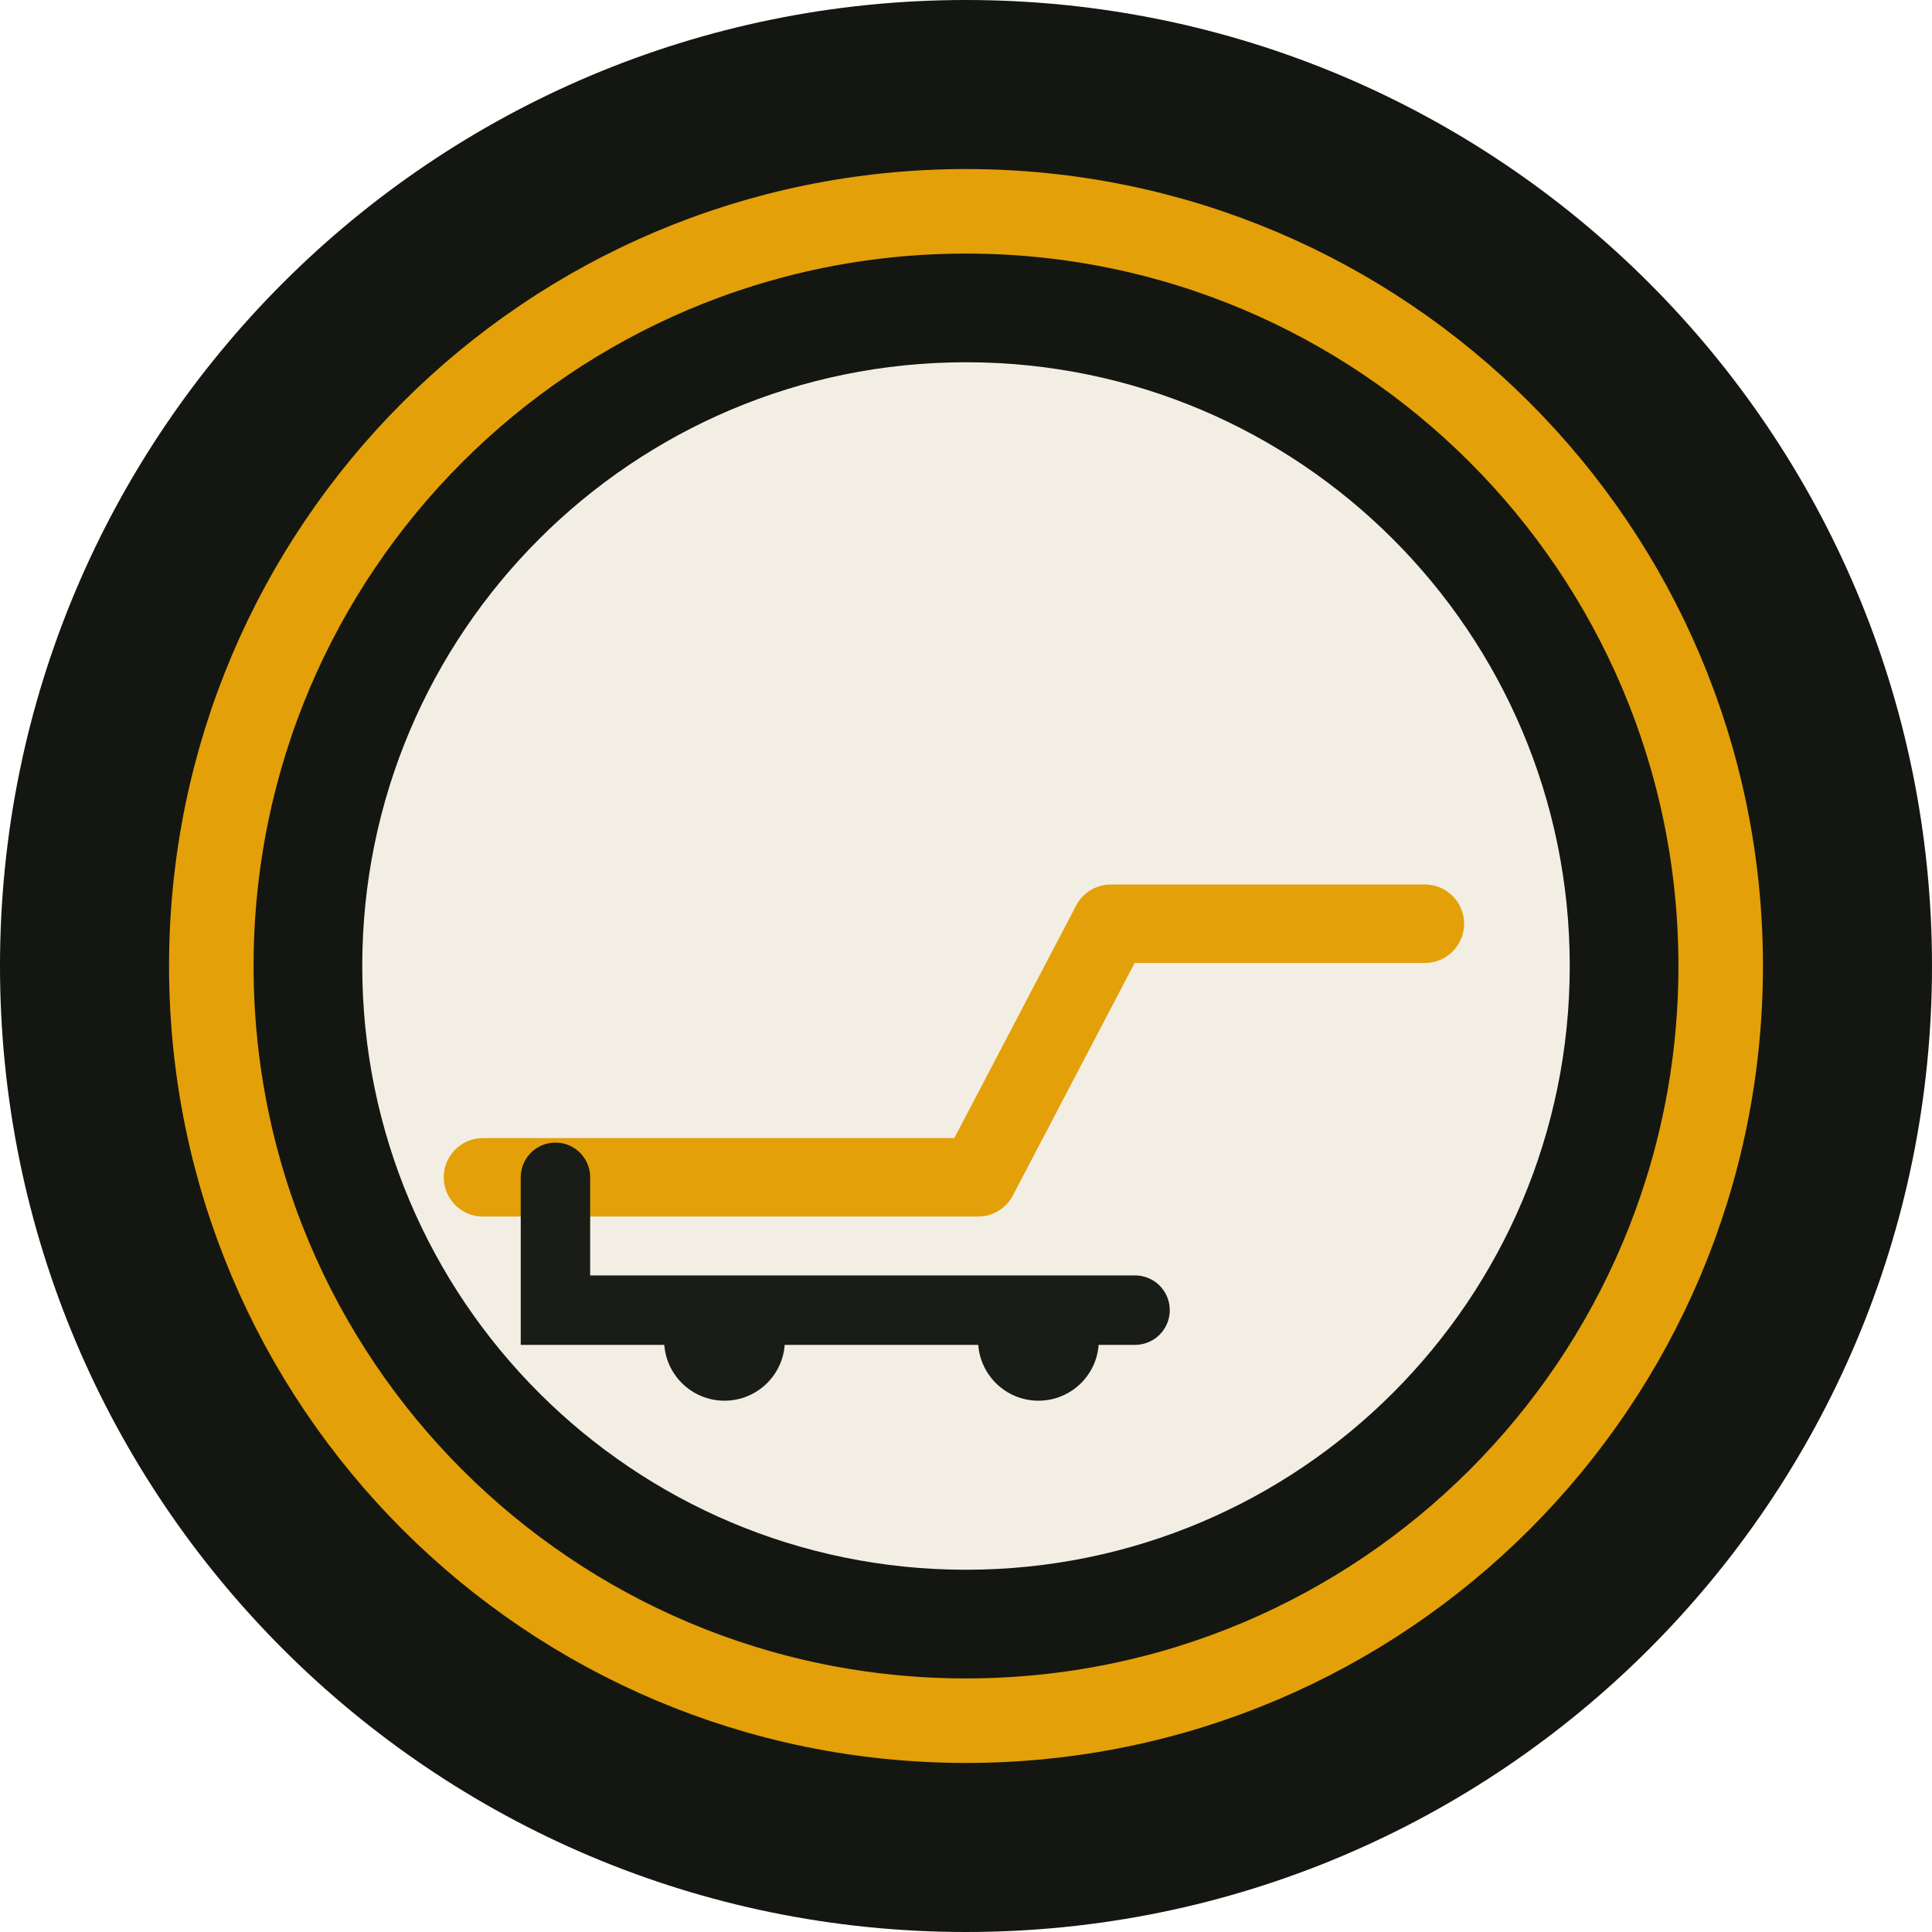
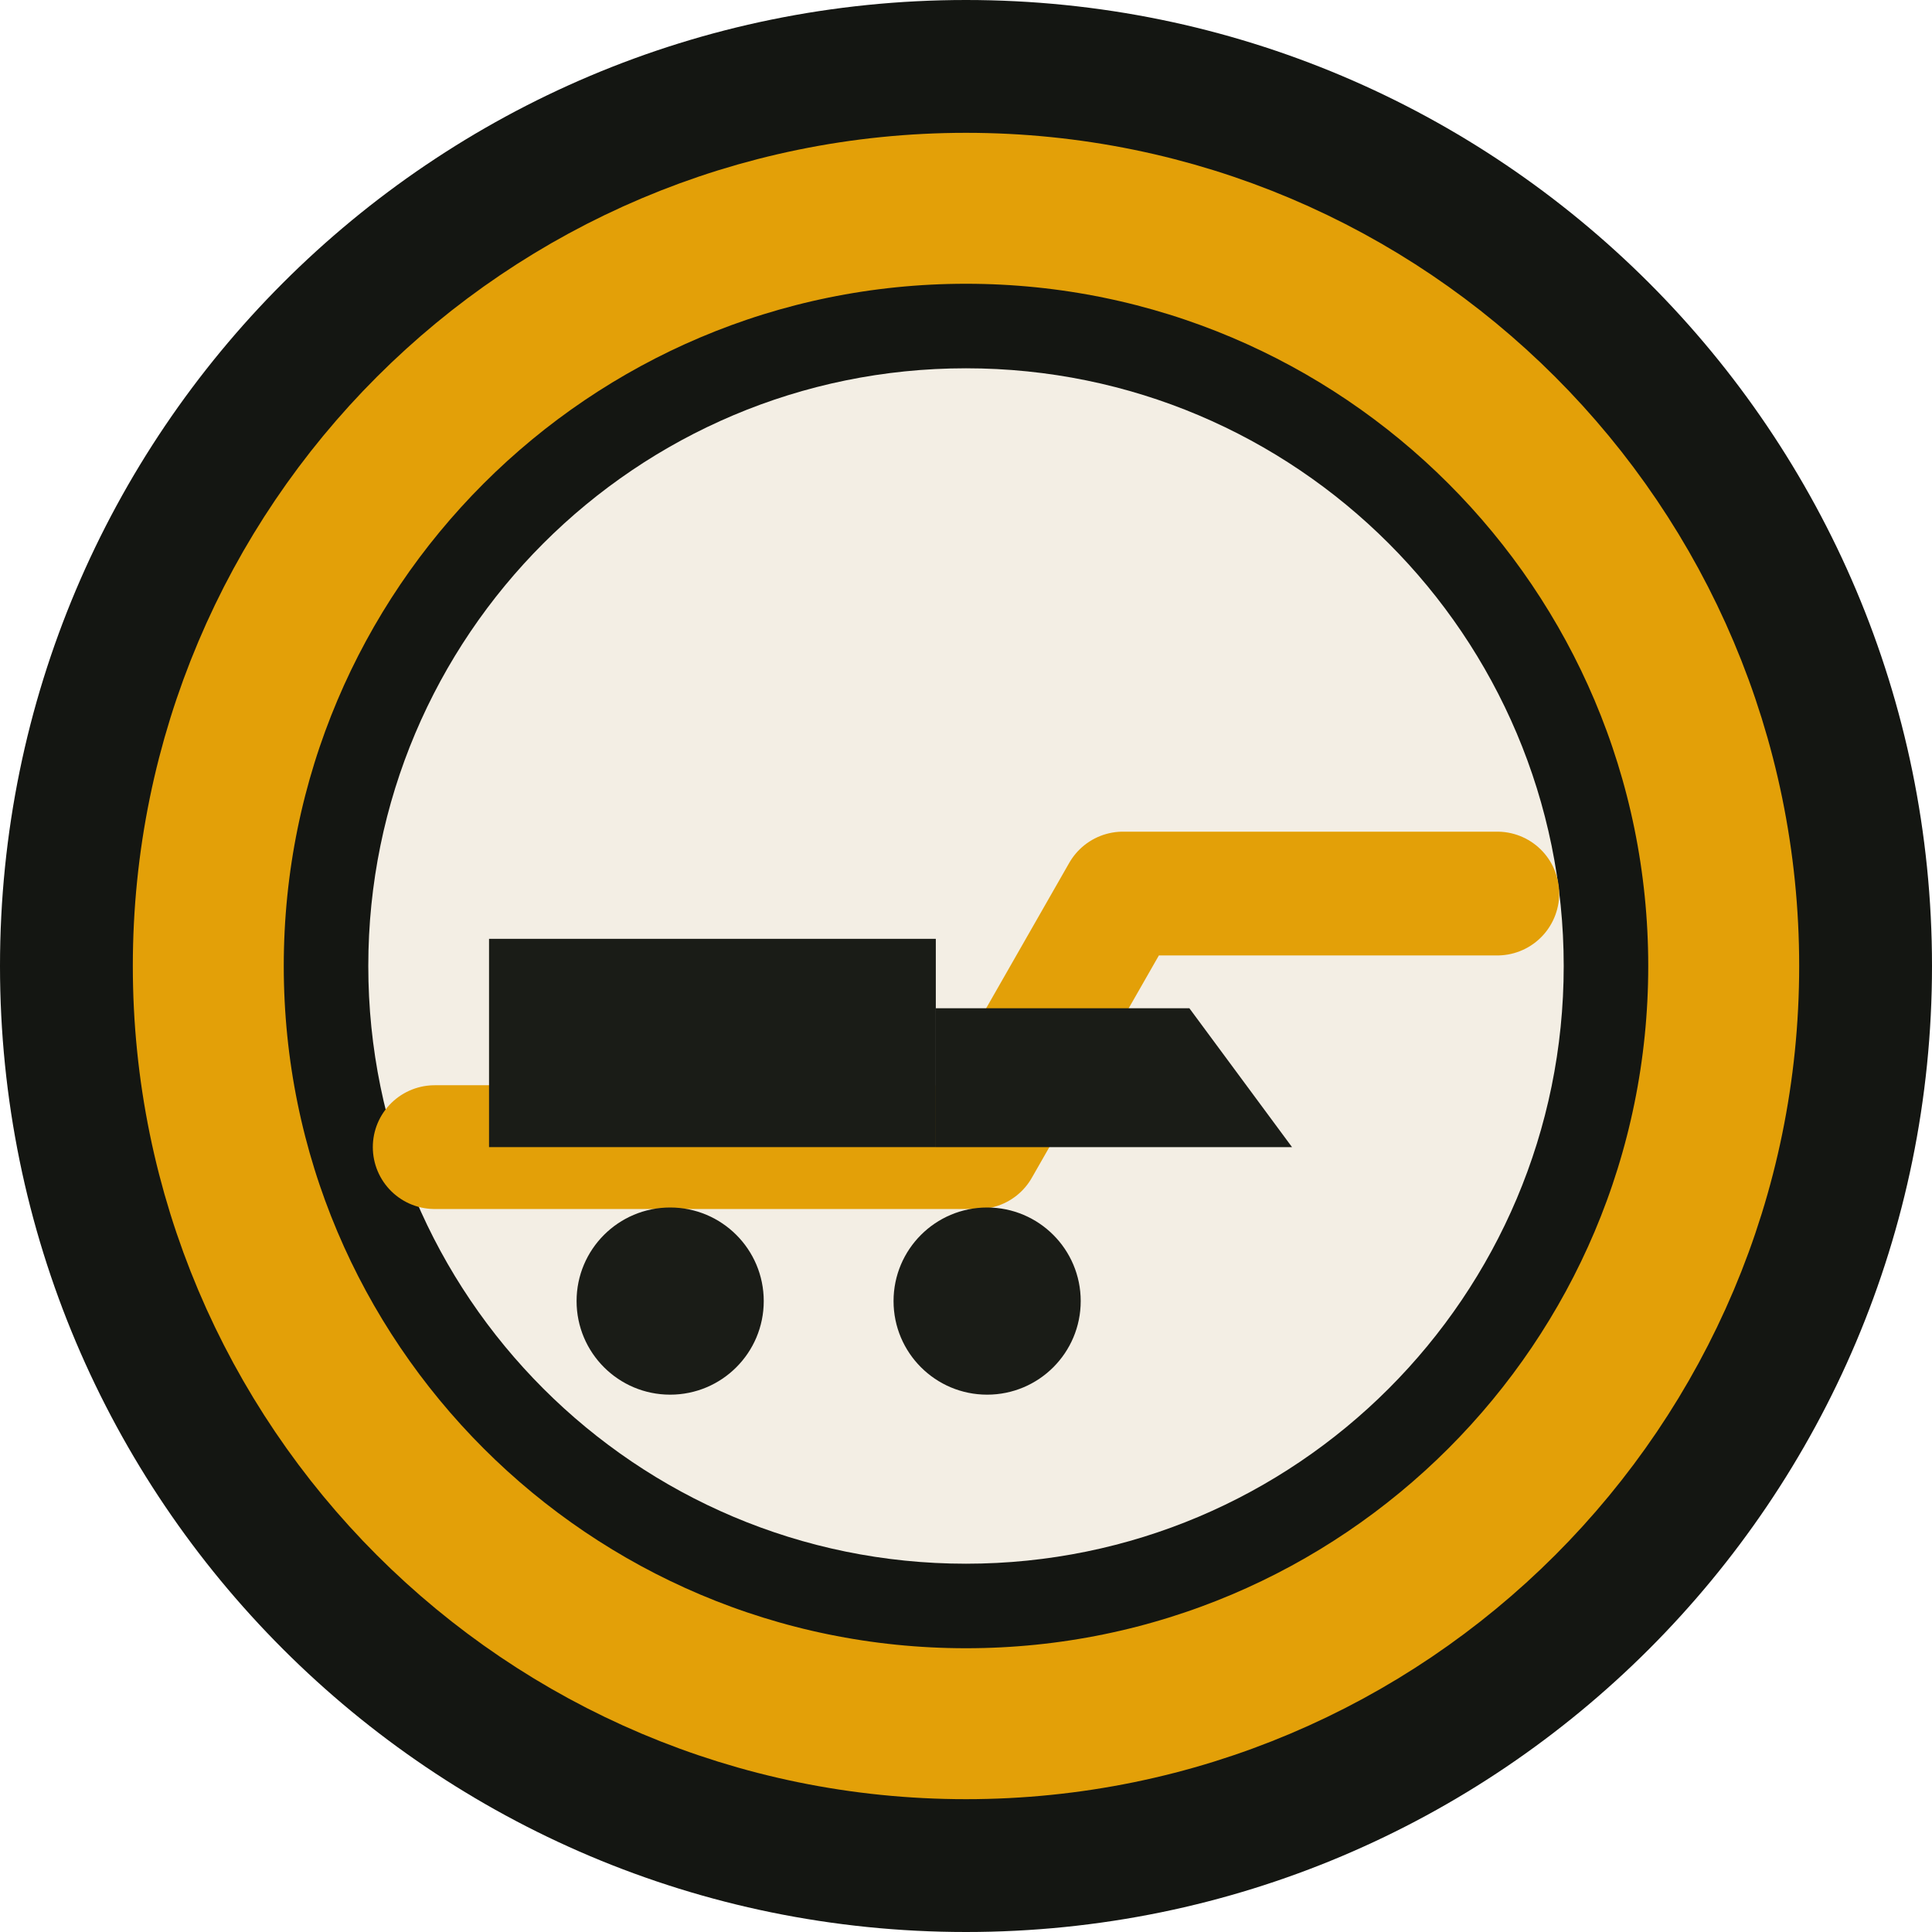
<svg xmlns="http://www.w3.org/2000/svg" viewBox="0 0 32 32">
-   <rect width="32" height="32" rx="16" fill="#141612" />
-   <circle cx="16" cy="16" r="12.5" fill="none" stroke="#e3a008" stroke-width="1.4" />
-   <circle cx="16" cy="16" r="10" fill="#f3eee4" />
-   <path d="M8 19.5h8.2l2.2-4.2h5.2" fill="none" stroke="#e3a008" stroke-width="1.3" stroke-linecap="round" stroke-linejoin="round" />
-   <path d="M9.2 19.5v2.2h9.6" fill="none" stroke="#1a1c17" stroke-width="1.15" stroke-linecap="round" />
-   <circle cx="12" cy="22.2" r="1" fill="#1a1c17" />
-   <circle cx="17.2" cy="22.2" r="1" fill="#1a1c17" />
+   <circle cx="16" cy="16" r="16" fill="#141612" />
+   <circle cx="16" cy="16" r="12.55" fill="none" stroke="#e3a008" stroke-width="2.5" />
+   <circle cx="16" cy="16" r="9.9" fill="#f3eee4" />
+   <path d="M7.2 19h9l2.4-4.2h6.2" fill="none" stroke="#e3a008" stroke-width="2.05" stroke-linecap="round" stroke-linejoin="round" />
+   <rect x="8.1" y="15.55" width="7.4" height="3.45" fill="#1a1c17" />
+   <path d="M15.5 16.7h4.2l1.7 2.3h-5.9z" fill="#1a1c17" />
+   <circle cx="11.1" cy="21.55" r="1.55" fill="#1a1c17" />
+   <circle cx="16.35" cy="21.55" r="1.55" fill="#1a1c17" />
</svg>
